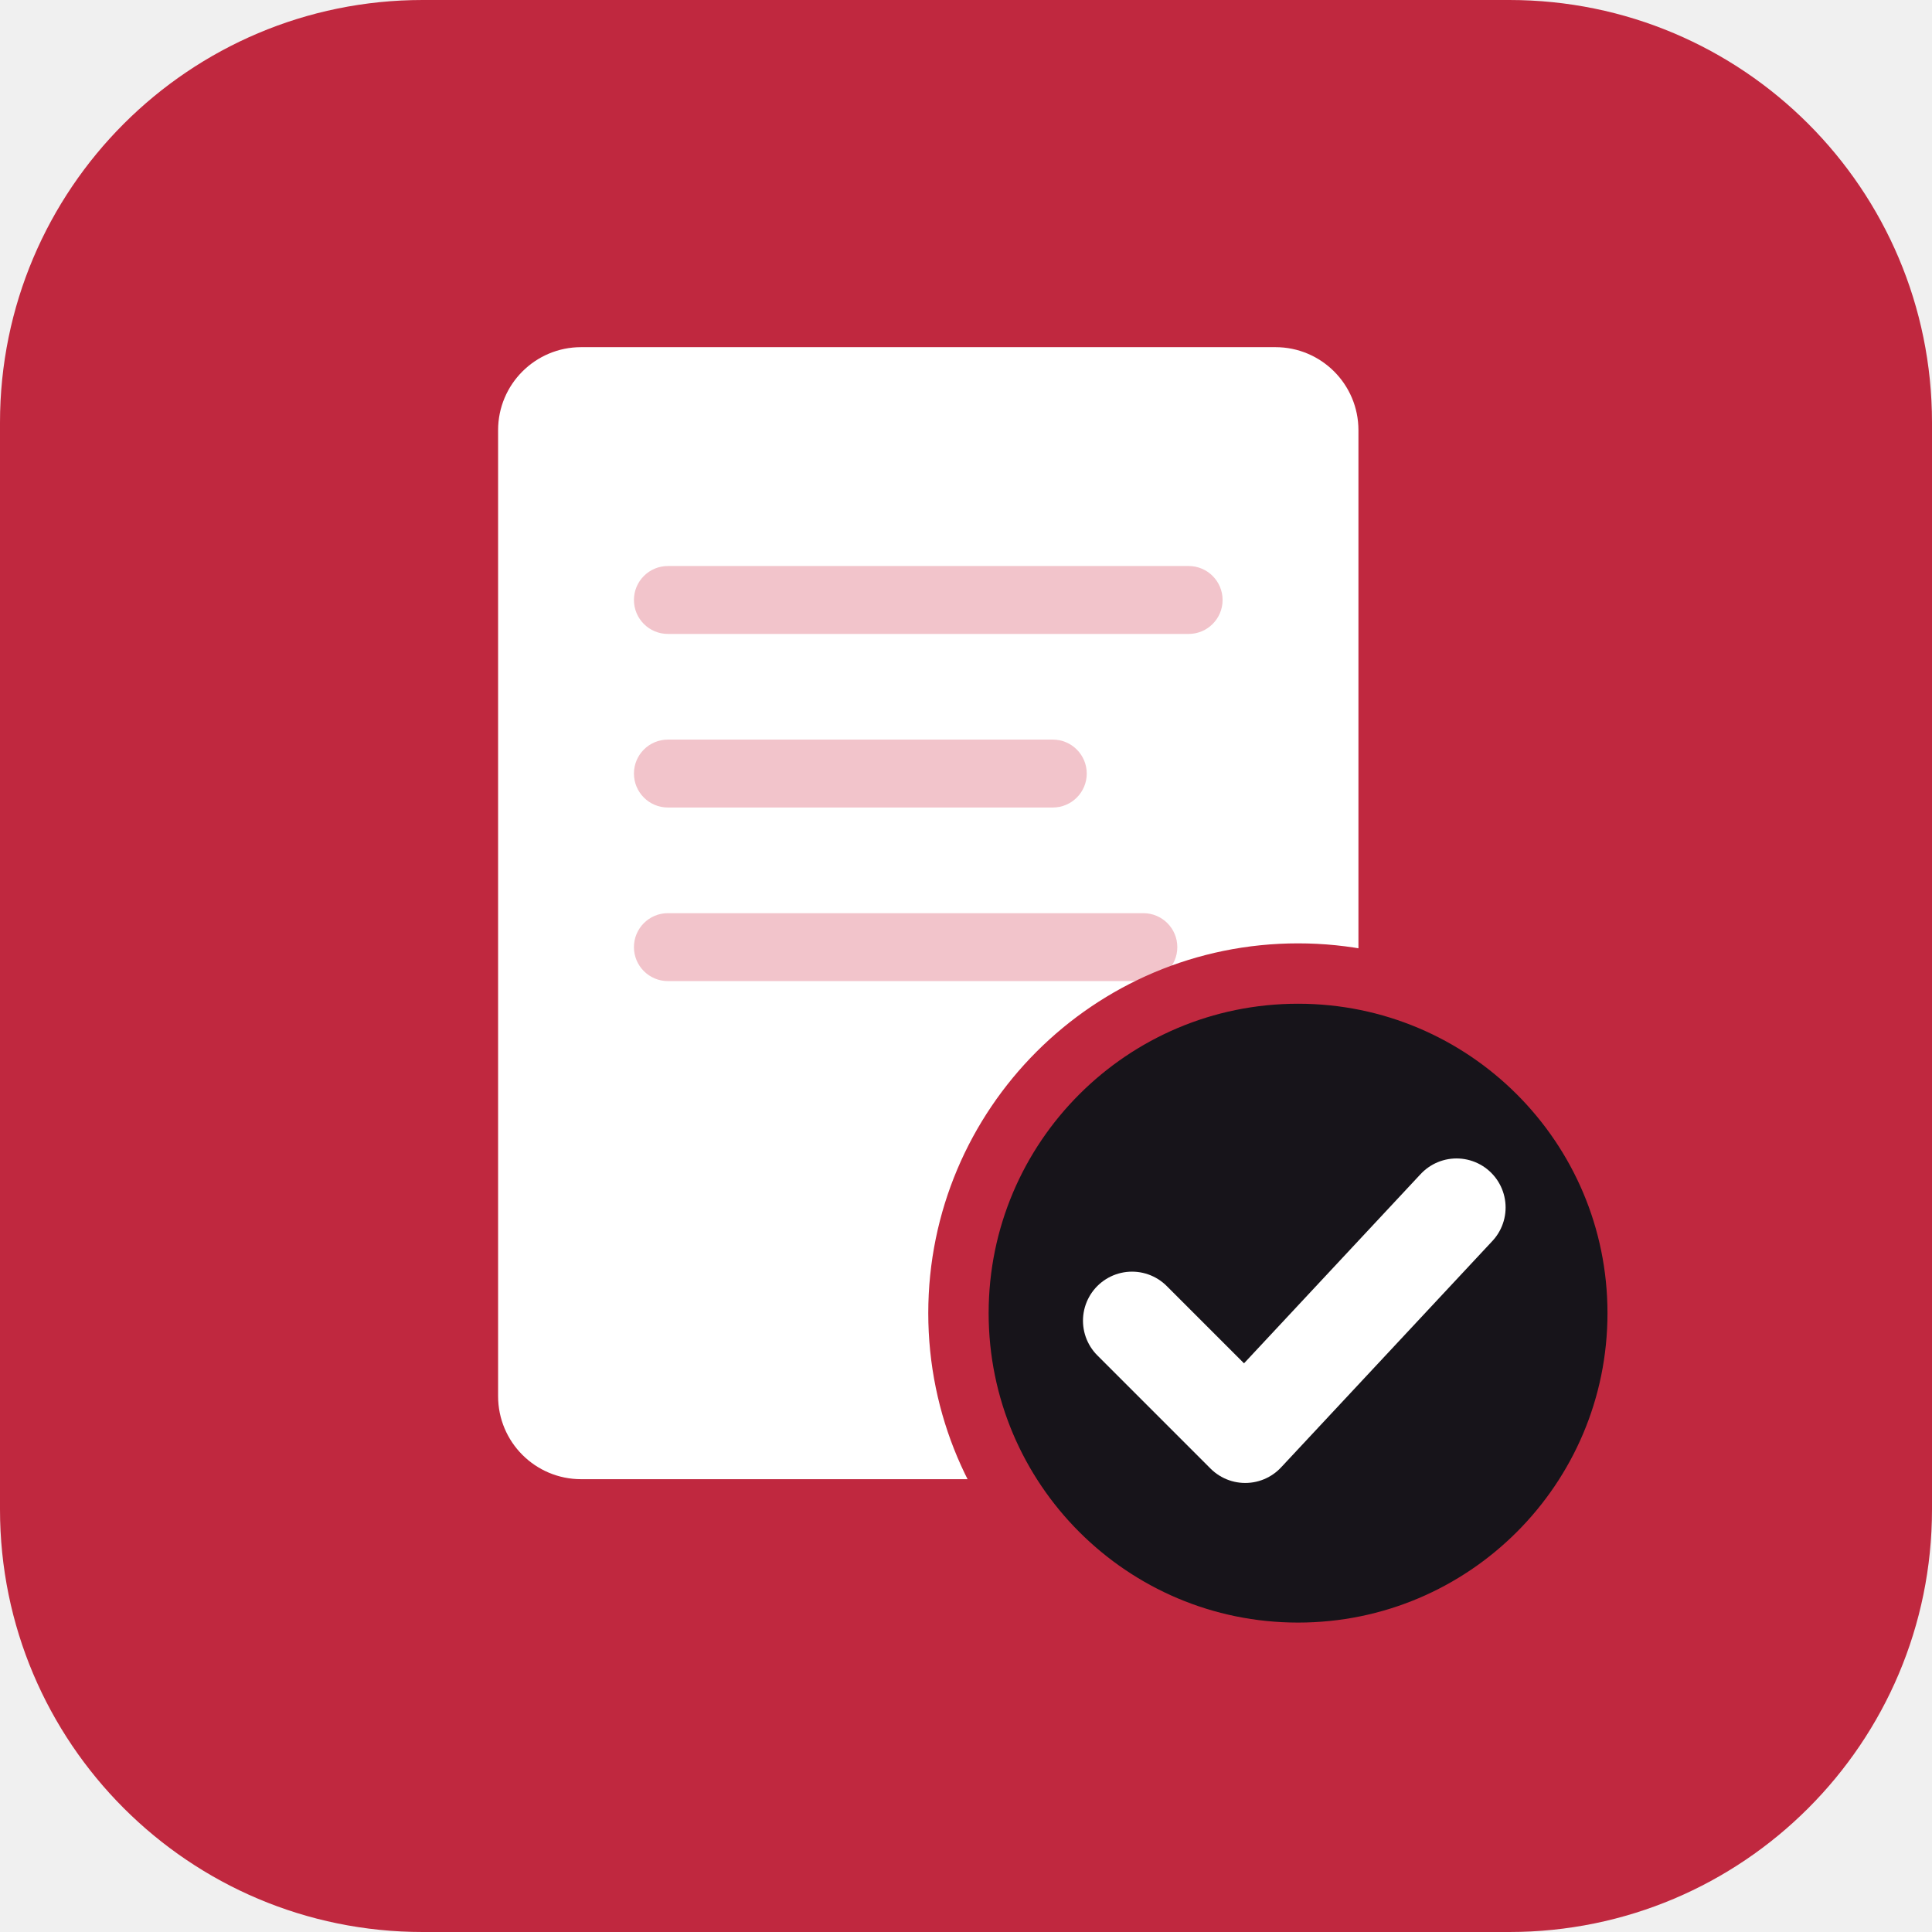
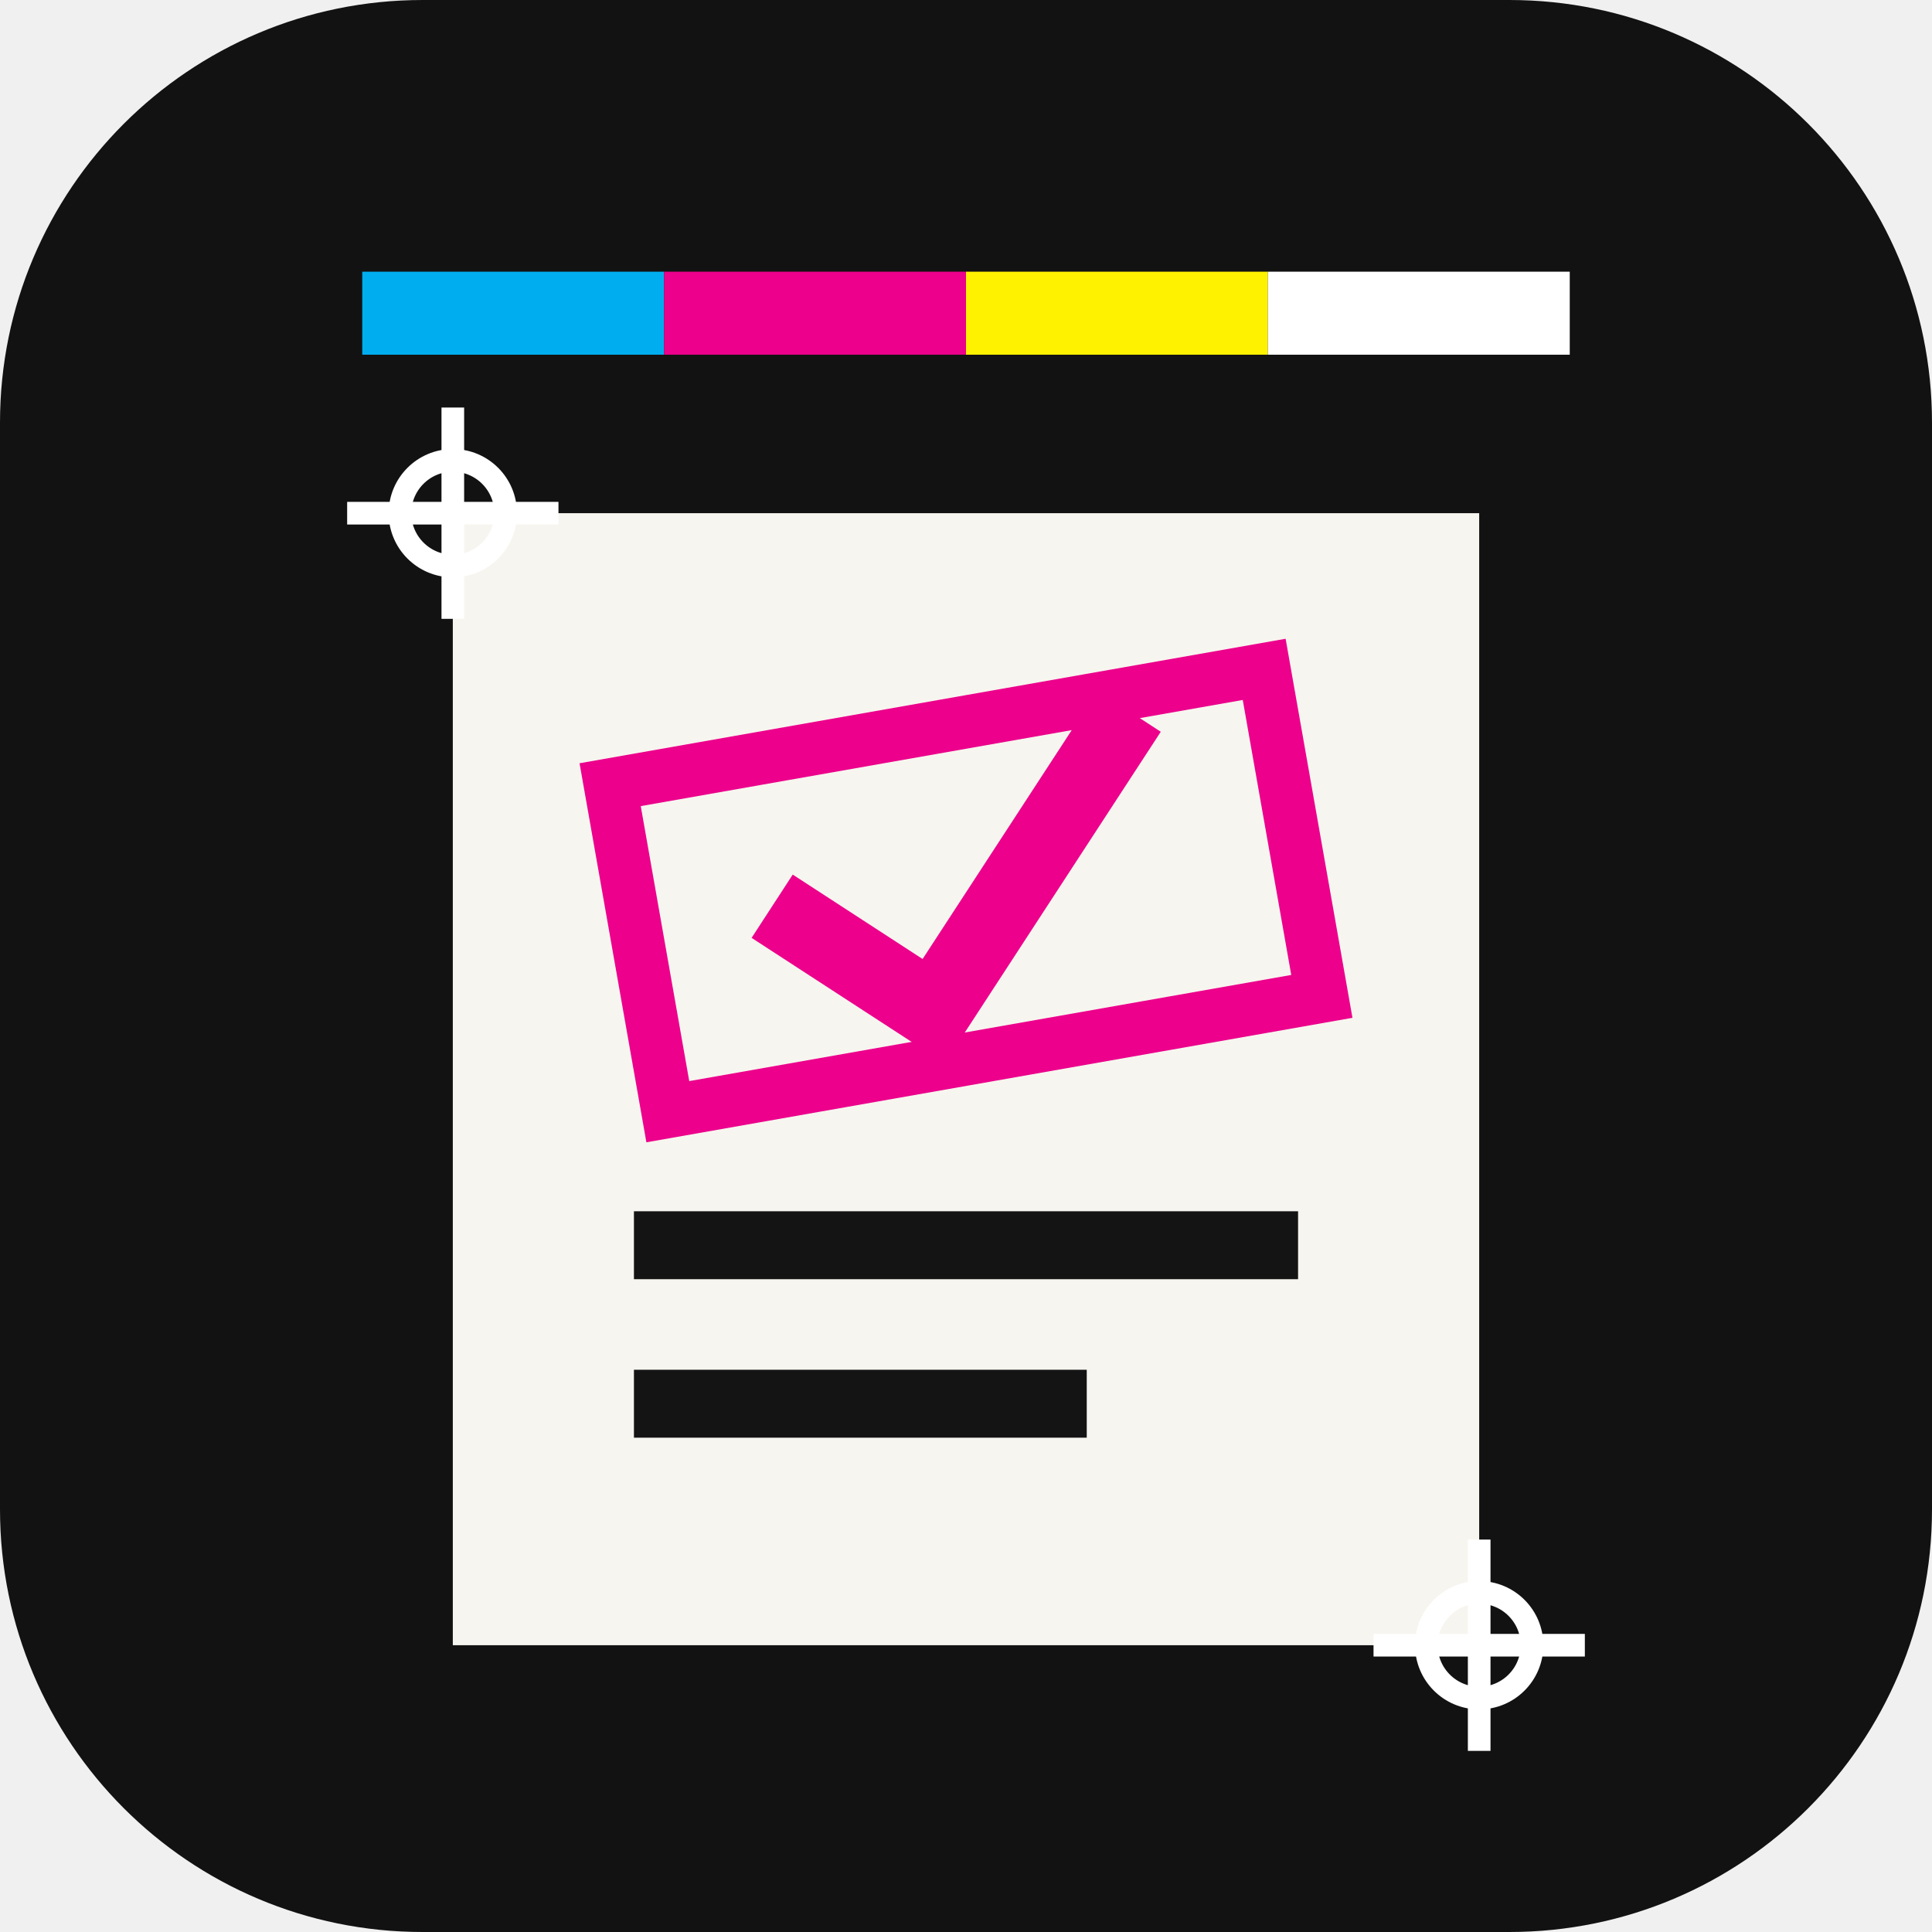
<svg xmlns="http://www.w3.org/2000/svg" viewBox="0 0 512 512">
-   <rect width="512" height="512" rx="112" fill="#c0283f" />
-   <rect x="132" y="92" width="228" height="300" rx="22" fill="#ffffff" />
-   <rect x="168" y="150" width="156" height="18" rx="9" fill="#f2c4cb" />
-   <rect x="168" y="196" width="120" height="18" rx="9" fill="#f2c4cb" />
-   <rect x="168" y="242" width="144" height="18" rx="9" fill="#f2c4cb" />
-   <circle cx="344" cy="348" r="90" fill="#17141a" stroke="#c0283f" stroke-width="16" />
-   <path d="M300 350 l30 30 l56 -60" fill="none" stroke="#ffffff" stroke-width="26" stroke-linecap="round" stroke-linejoin="round" />
+   <rect width="512" height="512" rx="112" fill="#121212" />
+   <rect x="96" y="72" width="80" height="22" fill="#00aeef" />
+   <rect x="176" y="72" width="80" height="22" fill="#ec008c" />
+   <rect x="256" y="72" width="80" height="22" fill="#fff200" />
+   <rect x="336" y="72" width="80" height="22" fill="#ffffff" />
+   <rect x="120" y="136" width="272" height="300" fill="#f7f5ef" />
+   <g stroke="#ffffff" stroke-width="6" fill="none">
+     <circle cx="120" cy="136" r="14" />
+     <path d="M120 108v56M92 136h56" />
+     <circle cx="392" cy="436" r="14" />
+     <path d="M392 408v56M364 436h56" />
+   </g>
+   <path d="M168 330h176M168 372h120" stroke="#141414" stroke-width="18" />
+   <g transform="rotate(-10 256 236)">
+     <rect x="168" y="192" width="176" height="88" fill="none" stroke="#ec008c" stroke-width="14" />
+     <path d="M212 238l30 28 58-62" fill="none" stroke="#ec008c" stroke-width="20" stroke-linecap="square" />
+   </g>
</svg>
